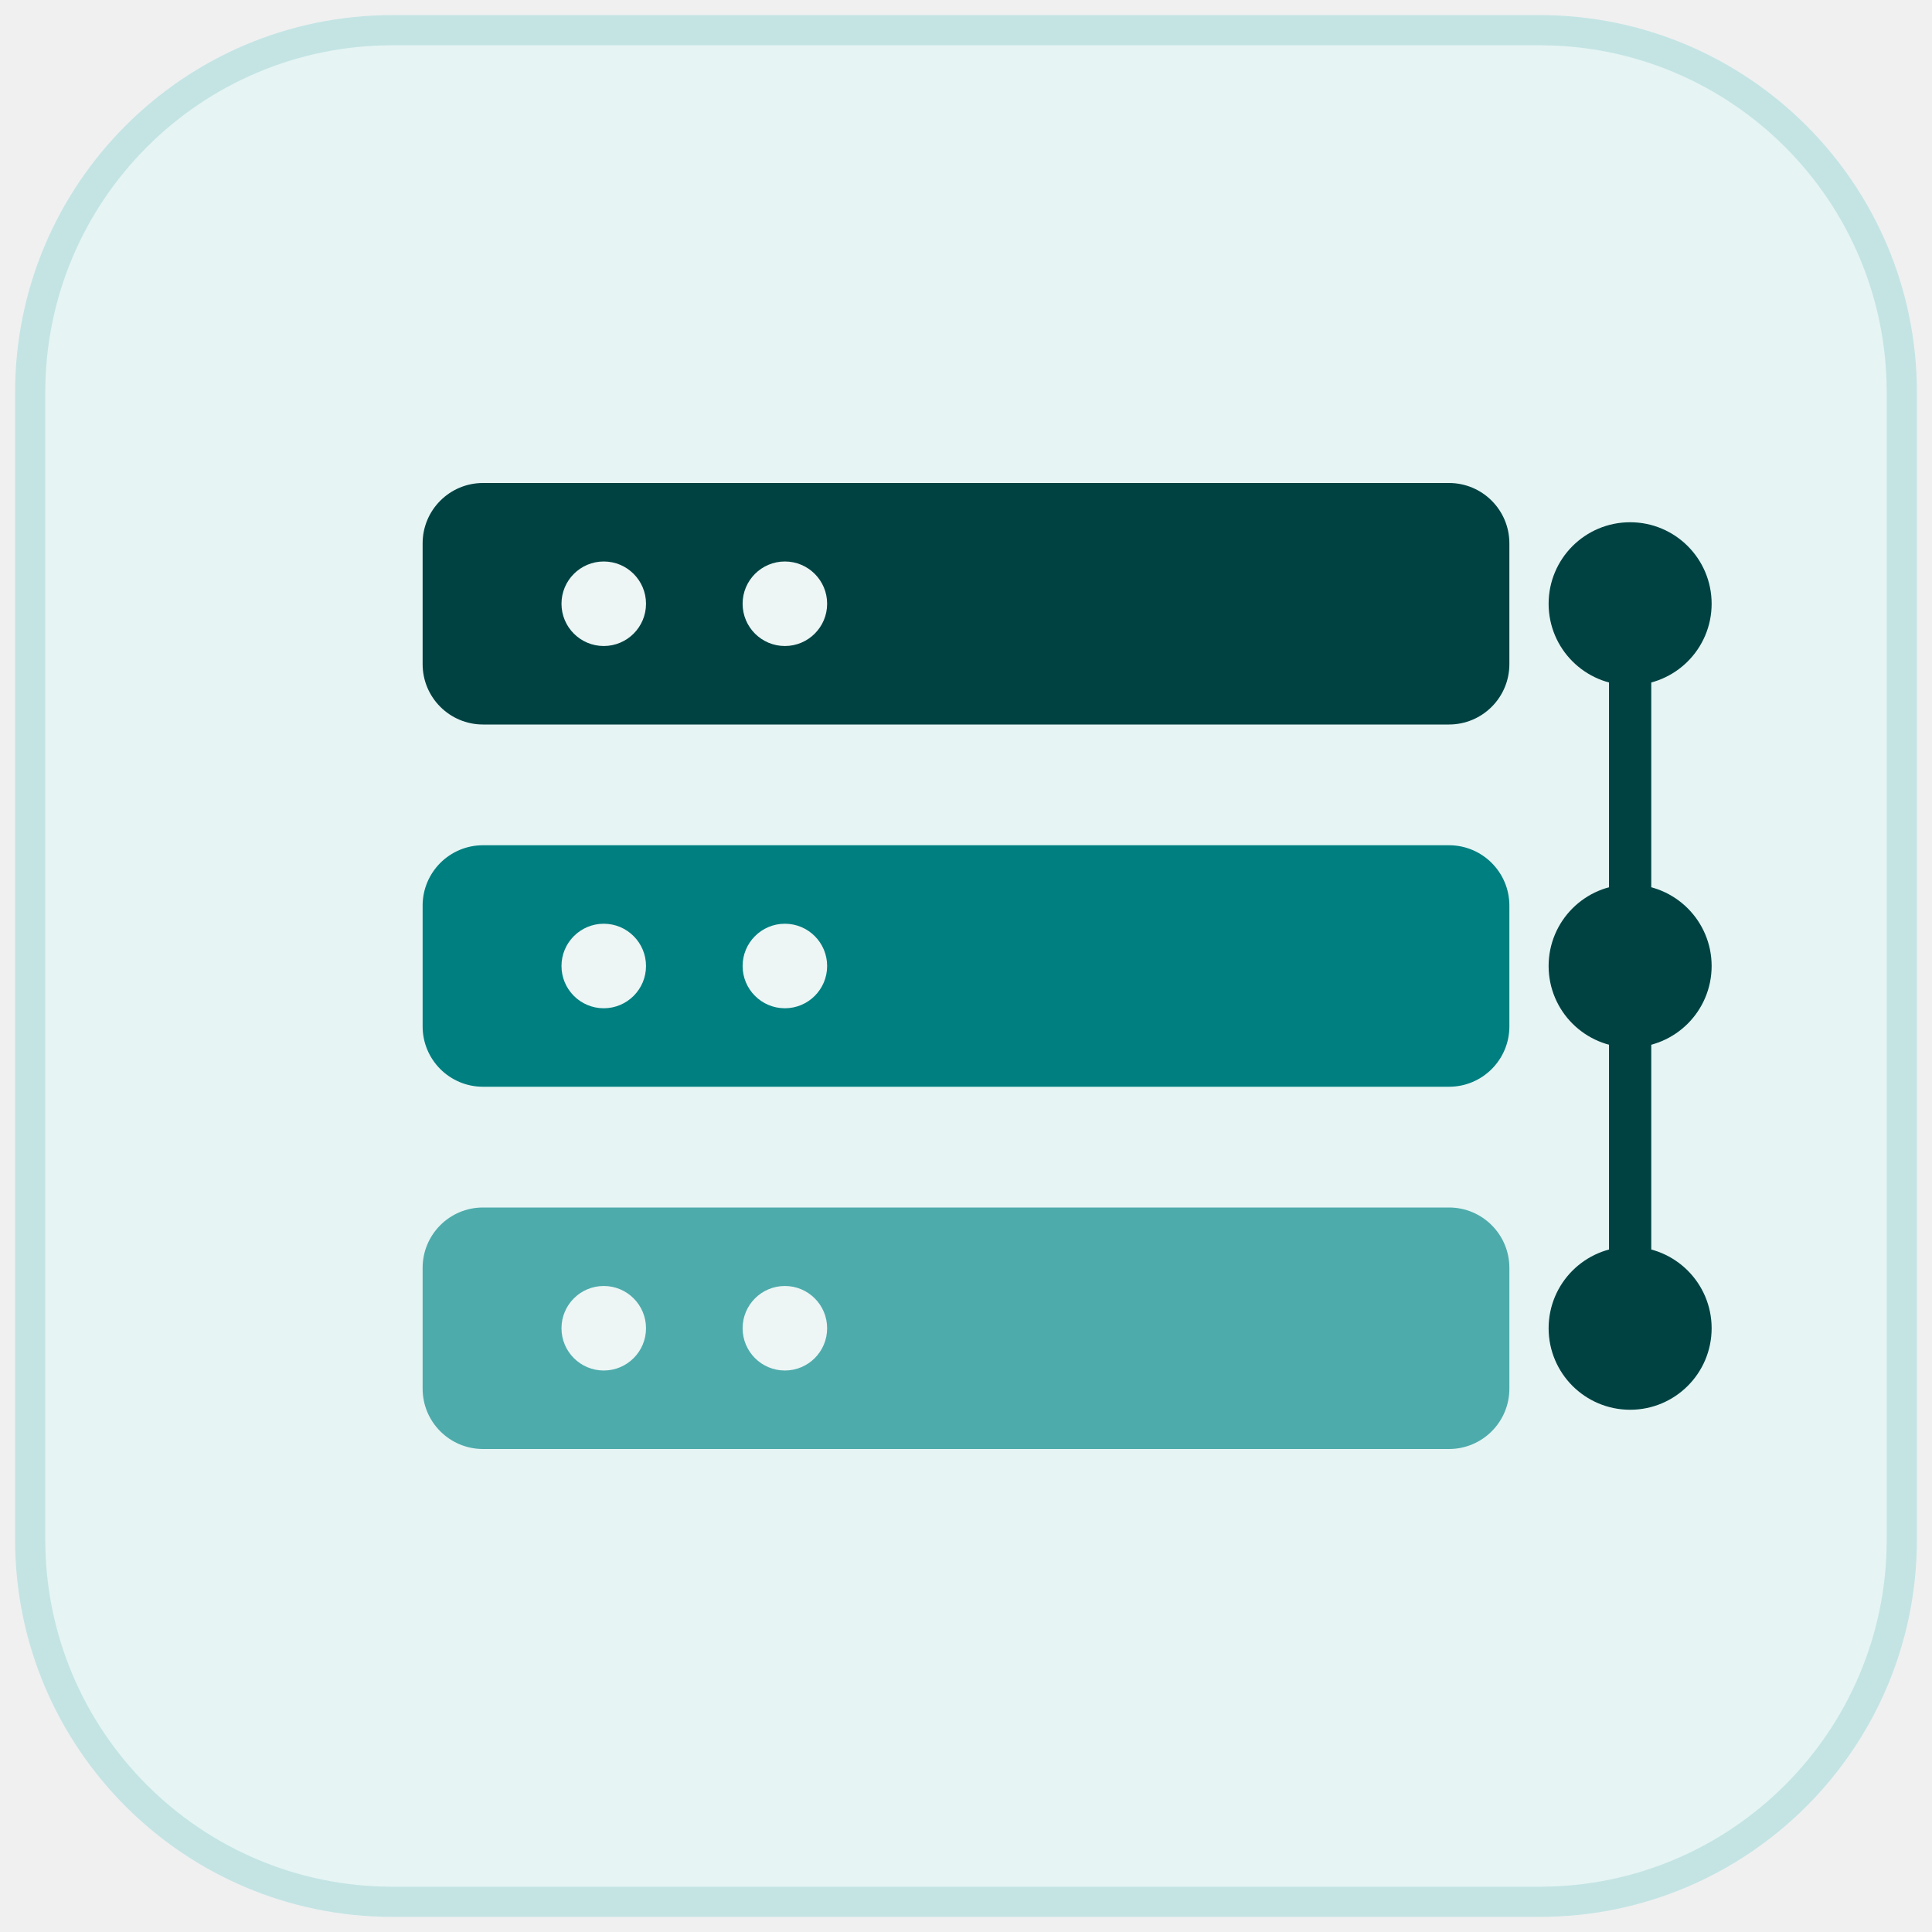
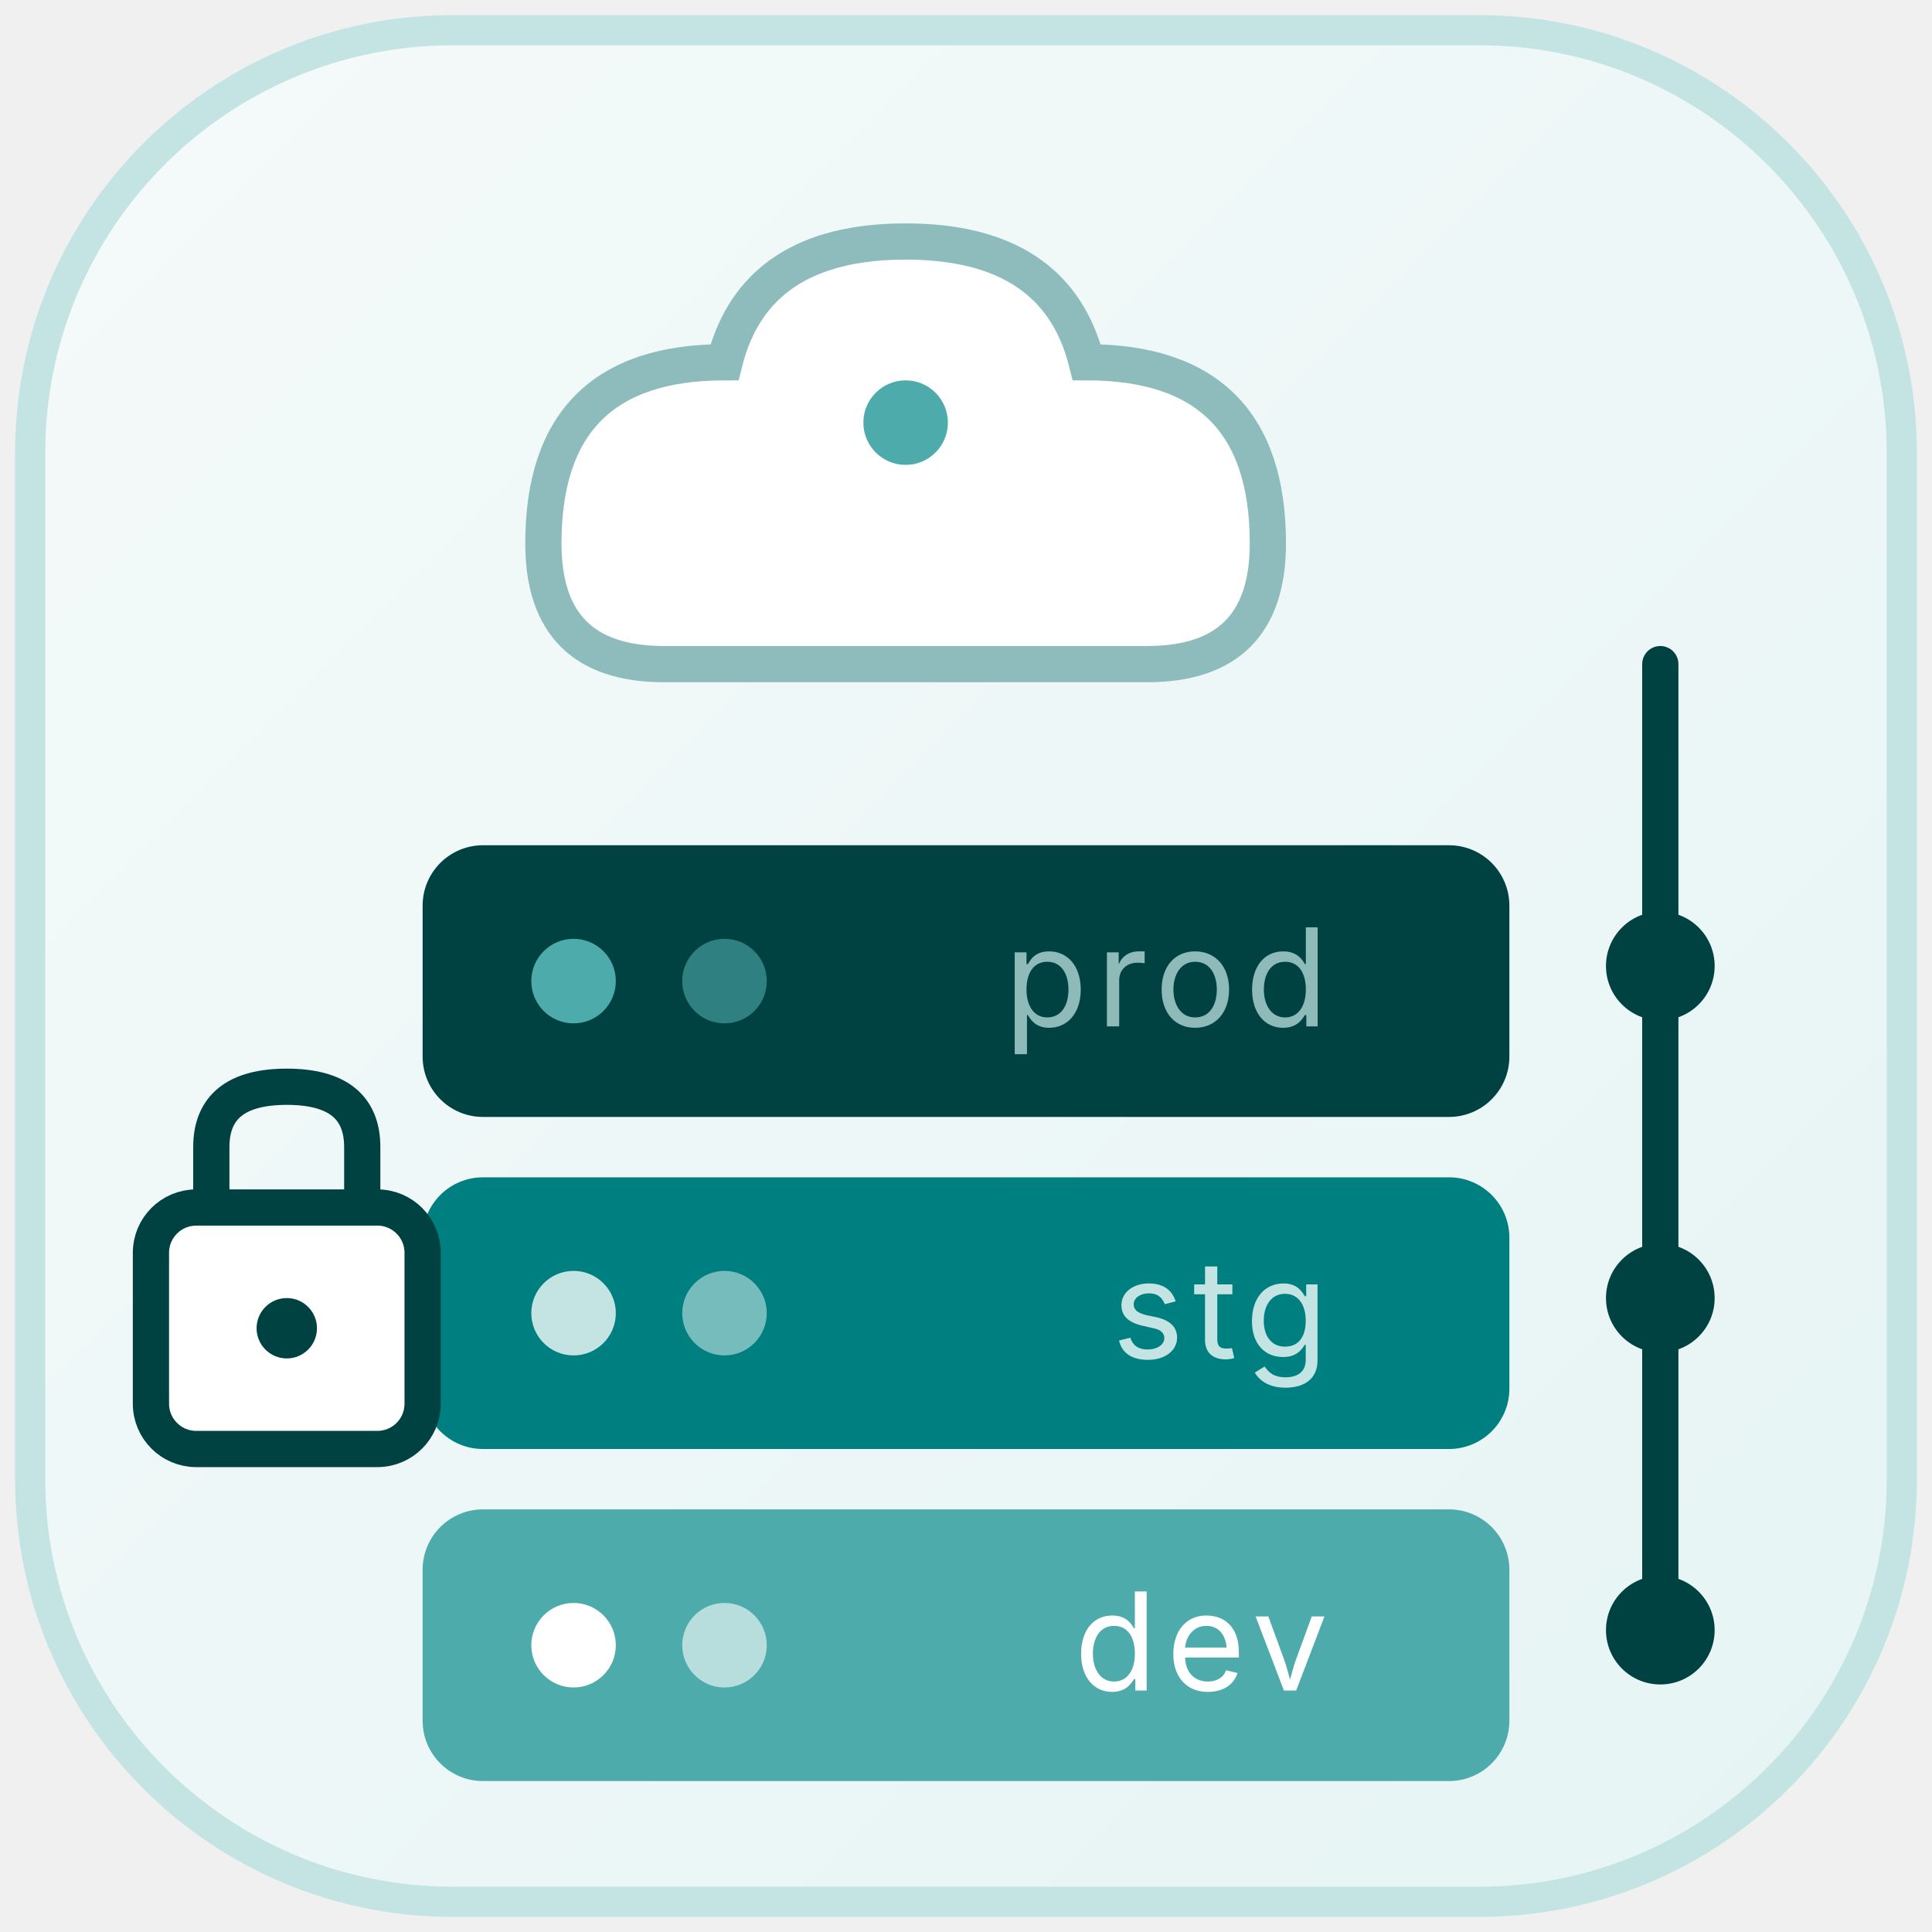
<svg xmlns="http://www.w3.org/2000/svg" viewBox="0 0 64 64" role="img" aria-label="Cloud platform and DevOps">
-   <rect x="1" y="1" width="62" height="62" rx="12" fill="#e6f4f4" stroke="#c4e4e4" stroke-width="1" />
+   <defs>
+     <linearGradient id="ip-bg" x1="0" y1="0" x2="1" y2="1">
+       <stop offset="0%" stop-color="#f5fafa" />
+       <stop offset="100%" stop-color="#e6f4f4" />
+     </linearGradient>
+   </defs>
+   <rect x="1" y="1" width="62" height="62" rx="14" fill="url(#ip-bg)" stroke="#c4e4e4" stroke-width="1" />
+   <path d="M 18 18            q 0 -6 6 -6            q 1 -4 6 -4            q 5 0 6 4            q 6 0 6 6            q 0 4 -4 4            L 22 22            q -4 0 -4 -4 Z" fill="#ffffff" stroke="#8ebcbc" stroke-width="1.2" />
+   <circle cx="30" cy="14" r="1.4" fill="#4eabab" />
  <g>
-     <rect x="14" y="16" width="36" height="8" rx="2" fill="#004242" />
-     <rect x="14" y="28" width="36" height="8" rx="2" fill="#007F80" />
-     <rect x="14" y="40" width="36" height="8" rx="2" fill="#4eabab" />
+     <rect x="14" y="28" width="36" height="9" rx="2" fill="#004242" />
+     <circle cx="19" cy="32.5" r="1.4" fill="#4eabab" />
+     <circle cx="24" cy="32.5" r="1.4" fill="#4eabab" opacity="0.6" />
+     <text x="44" y="34" font-family="'Inter', sans-serif" font-size="4.5" fill="#8ebaba" text-anchor="end" letter-spacing="0.3">prod</text>
+     <rect x="14" y="39" width="36" height="9" rx="2" fill="#007F80" />
+     <circle cx="19" cy="43.5" r="1.4" fill="#c4e4e4" />
+     <circle cx="24" cy="43.5" r="1.4" fill="#c4e4e4" opacity="0.6" />
+     <text x="44" y="45" font-family="'Inter', sans-serif" font-size="4.5" fill="#c4e4e4" text-anchor="end" letter-spacing="0.3">stg</text>
+     <rect x="14" y="50" width="36" height="9" rx="2" fill="#4eabab" />
+     <circle cx="19" cy="54.5" r="1.4" fill="#ffffff" />
+     <circle cx="24" cy="54.5" r="1.4" fill="#ffffff" opacity="0.6" />
+     <text x="44" y="56" font-family="'Inter', sans-serif" font-size="4.5" fill="#ffffff" text-anchor="end" letter-spacing="0.3">dev</text>
  </g>
-   <g fill="#edf5f5">
-     <circle cx="20" cy="20" r="1.4" />
-     <circle cx="26" cy="20" r="1.4" />
-     <circle cx="20" cy="32" r="1.4" />
-     <circle cx="26" cy="32" r="1.4" />
-     <circle cx="20" cy="44" r="1.4" />
-     <circle cx="26" cy="44" r="1.4" />
+   <g stroke="#004242" stroke-width="1.2" fill="none" stroke-linecap="round">
+     <line x1="55" y1="22" x2="55" y2="54" />
  </g>
-   <g stroke="#004242" stroke-width="1.4" fill="none">
-     <line x1="54" y1="20" x2="54" y2="44" />
-     <circle cx="54" cy="20" r="2" fill="#004242" />
-     <circle cx="54" cy="32" r="2" fill="#004242" />
-     <circle cx="54" cy="44" r="2" fill="#004242" />
+   <g fill="#004242">
+     <circle cx="55" cy="32" r="1.8" />
+     <circle cx="55" cy="43" r="1.8" />
+     <circle cx="55" cy="54" r="1.8" />
+   </g>
+   <g>
+     <rect x="5" y="40" width="9" height="8" rx="1.5" fill="#ffffff" stroke="#004242" stroke-width="1.2" />
+     <path d="M 7 40 v -2 q 0 -2 2.5 -2 q 2.5 0 2.5 2 v 2" fill="none" stroke="#004242" stroke-width="1.2" />
+     <circle cx="9.5" cy="44" r="1" fill="#004242" />
  </g>
</svg>
